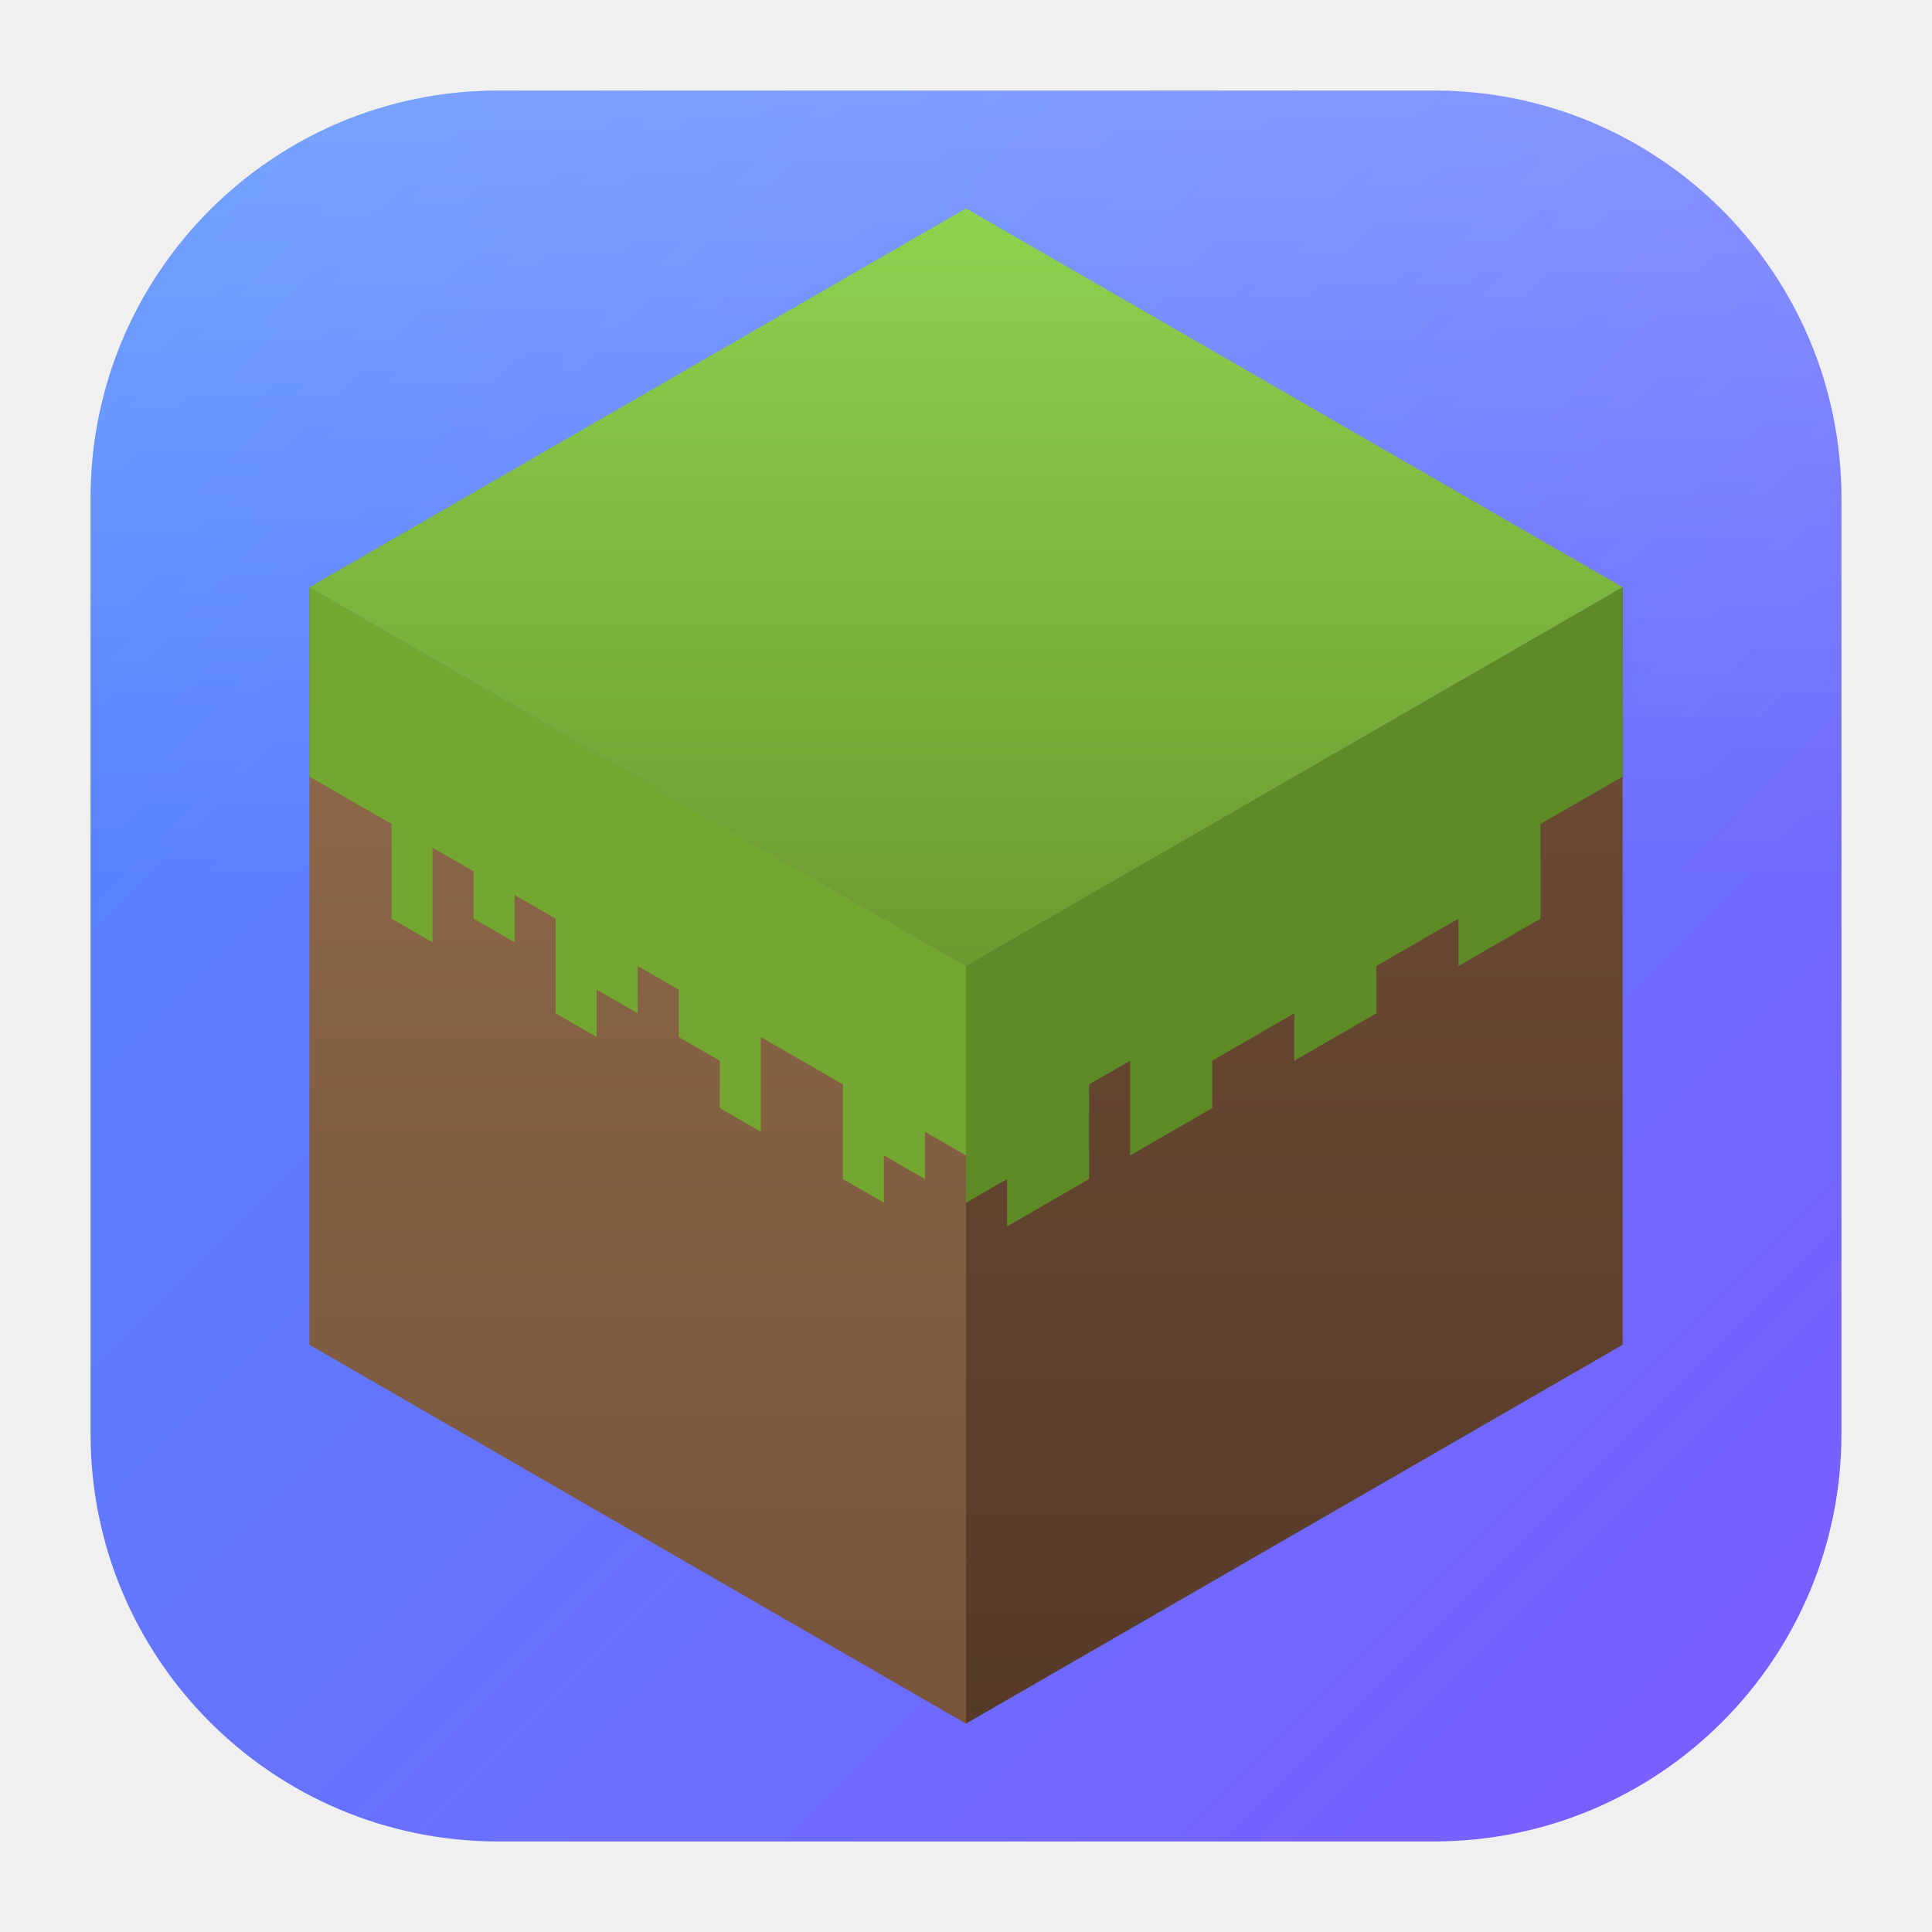
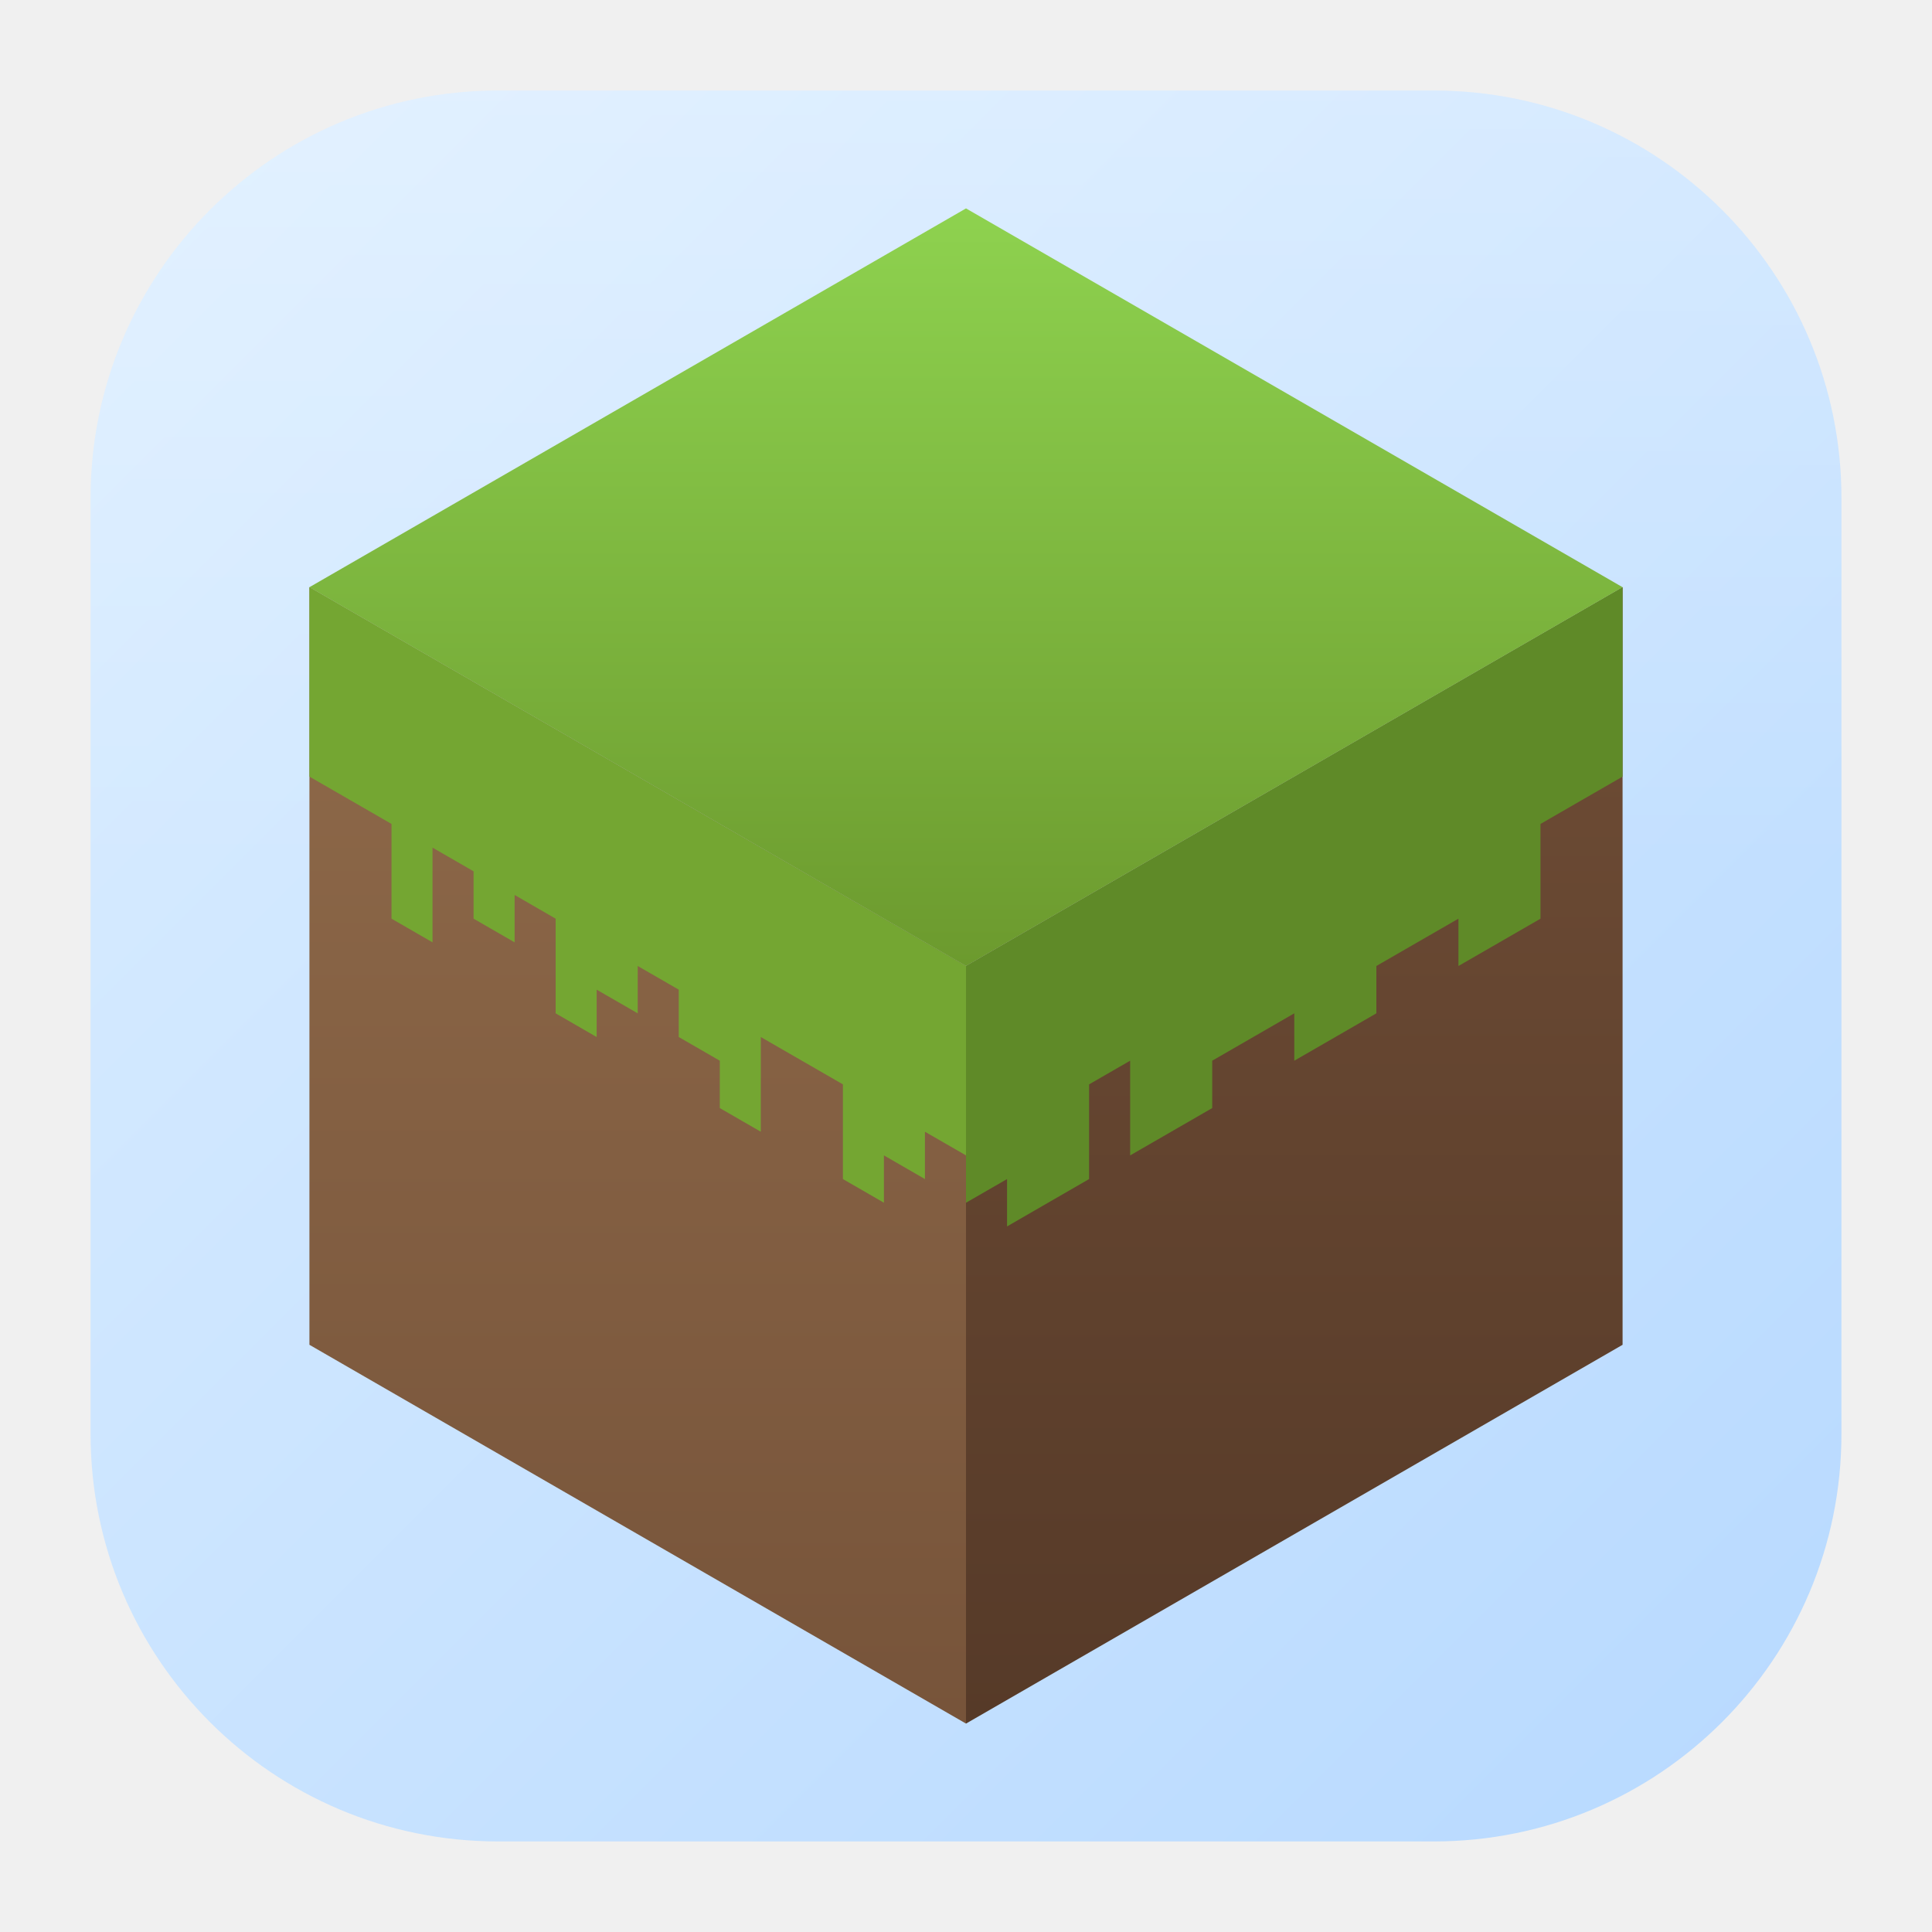
<svg xmlns="http://www.w3.org/2000/svg" viewBox="0 0 512 512" width="512" height="512">
  <defs>
    <linearGradient id="bg" x1="0" y1="0" x2="1" y2="1">
-       <stop offset="0" stop-color="#4f8cff" />
-       <stop offset="1" stop-color="#7c5cff" />
+       <stop offset="0" stop-color="#dceeff" />
+       <stop offset="1" stop-color="#b7d9ff" />
    </linearGradient>
    <linearGradient id="gloss" x1="0" y1="0" x2="0" y2="1">
      <stop offset="0" stop-color="#ffffff" stop-opacity="0.22" />
      <stop offset="0.45" stop-color="#ffffff" stop-opacity="0" />
    </linearGradient>
    <linearGradient id="grs-top-grad" gradientUnits="userSpaceOnUse" x1="0" y1="46" x2="0" y2="256">
      <stop offset="0" stop-color="#8ed24f" />
      <stop offset="1" stop-color="#6c9a2e" />
    </linearGradient>
    <linearGradient id="grs-left-grad" gradientUnits="userSpaceOnUse" x1="0" y1="151" x2="0" y2="466">
      <stop offset="0" stop-color="#8f6a4a" />
      <stop offset="1" stop-color="#77543a" />
    </linearGradient>
    <linearGradient id="grs-right-grad" gradientUnits="userSpaceOnUse" x1="0" y1="151" x2="0" y2="466">
      <stop offset="0" stop-color="#6f4d36" />
      <stop offset="1" stop-color="#563a28" />
    </linearGradient>
    <pattern id="grs-grain-top" width="16" height="16" patternUnits="userSpaceOnUse" patternTransform="matrix(11.375 6.5625 -11.375 6.5625 256.0 46.0)">
      <path fill="#ffffff" fill-opacity="0.07" d="        M256.000 46.000l11.375 6.562 l-11.375 6.562l-11.375 -6.562z         M278.750 59.125l11.375 6.562 l-11.375 6.562l-11.375 -6.562z         M301.500 72.250l11.375 6.562 l-11.375 6.562l-11.375 -6.562z         M358.375 105.062l11.375 6.562 l-11.375 6.562l-11.375 -6.562z         M381.125 118.188l11.375 6.562 l-11.375 6.562l-11.375 -6.562z         M312.875 91.938l11.375 6.562 l-11.375 6.562l-11.375 -6.562z         M312.875 105.062l11.375 6.562 l-11.375 6.562l-11.375 -6.562z         M324.250 111.625l11.375 6.562 l-11.375 6.562l-11.375 -6.562z         M347.000 124.750l11.375 6.562 l-11.375 6.562l-11.375 -6.562z         M358.375 131.312l11.375 6.562 l-11.375 6.562l-11.375 -6.562z         M403.875 157.562l11.375 6.562 l-11.375 6.562l-11.375 -6.562z         M244.625 78.812l11.375 6.562 l-11.375 6.562l-11.375 -6.562z         M290.125 105.062l11.375 6.562 l-11.375 6.562l-11.375 -6.562z         M347.000 151.000l11.375 6.562 l-11.375 6.562l-11.375 -6.562z         M381.125 170.688l11.375 6.562 l-11.375 6.562l-11.375 -6.562z         M290.125 131.312l11.375 6.562 l-11.375 6.562l-11.375 -6.562z         M233.250 111.625l11.375 6.562 l-11.375 6.562l-11.375 -6.562z         M278.750 137.875l11.375 6.562 l-11.375 6.562l-11.375 -6.562z         M290.125 144.438l11.375 6.562 l-11.375 6.562l-11.375 -6.562z         M324.250 164.125l11.375 6.562 l-11.375 6.562l-11.375 -6.562z         M176.375 91.938l11.375 6.562 l-11.375 6.562l-11.375 -6.562z         M199.125 105.062l11.375 6.562 l-11.375 6.562l-11.375 -6.562z         M267.375 144.438l11.375 6.562 l-11.375 6.562l-11.375 -6.562z         M290.125 157.562l11.375 6.562 l-11.375 6.562l-11.375 -6.562z         M187.750 111.625l11.375 6.562 l-11.375 6.562l-11.375 -6.562z         M199.125 118.188l11.375 6.562 l-11.375 6.562l-11.375 -6.562z         M210.500 124.750l11.375 6.562 l-11.375 6.562l-11.375 -6.562z         M324.250 190.375l11.375 6.562 l-11.375 6.562l-11.375 -6.562z         M312.875 196.938l11.375 6.562 l-11.375 6.562l-11.375 -6.562z         M153.625 118.188l11.375 6.562 l-11.375 6.562l-11.375 -6.562z         M176.375 131.312l11.375 6.562 l-11.375 6.562l-11.375 -6.562z         M210.500 151.000l11.375 6.562 l-11.375 6.562l-11.375 -6.562z         M221.875 157.562l11.375 6.562 l-11.375 6.562l-11.375 -6.562z         M312.875 210.062l11.375 6.562 l-11.375 6.562l-11.375 -6.562z         M210.500 164.125l11.375 6.562 l-11.375 6.562l-11.375 -6.562z         M301.500 216.625l11.375 6.562 l-11.375 6.562l-11.375 -6.562z         M130.875 131.312l11.375 6.562 l-11.375 6.562l-11.375 -6.562z         M153.625 144.438l11.375 6.562 l-11.375 6.562l-11.375 -6.562z         M210.500 177.250l11.375 6.562 l-11.375 6.562l-11.375 -6.562z         M221.875 210.062l11.375 6.562 l-11.375 6.562l-11.375 -6.562z         M85.375 144.438l11.375 6.562 l-11.375 6.562l-11.375 -6.562z         M153.625 183.812l11.375 6.562 l-11.375 6.562l-11.375 -6.562z" />
      <path fill="#000000" fill-opacity="0.05" d="        M324.250 85.375l11.375 6.562 l-11.375 6.562l-11.375 -6.562z         M256.000 59.125l11.375 6.562 l-11.375 6.562l-11.375 -6.562z         M267.375 65.688l11.375 6.562 l-11.375 6.562l-11.375 -6.562z         M335.625 105.062l11.375 6.562 l-11.375 6.562l-11.375 -6.562z         M369.750 124.750l11.375 6.562 l-11.375 6.562l-11.375 -6.562z         M392.500 137.875l11.375 6.562 l-11.375 6.562l-11.375 -6.562z         M244.625 65.688l11.375 6.562 l-11.375 6.562l-11.375 -6.562z         M290.125 91.938l11.375 6.562 l-11.375 6.562l-11.375 -6.562z         M301.500 111.625l11.375 6.562 l-11.375 6.562l-11.375 -6.562z         M210.500 72.250l11.375 6.562 l-11.375 6.562l-11.375 -6.562z         M244.625 91.938l11.375 6.562 l-11.375 6.562l-11.375 -6.562z         M267.375 105.062l11.375 6.562 l-11.375 6.562l-11.375 -6.562z         M312.875 131.312l11.375 6.562 l-11.375 6.562l-11.375 -6.562z         M324.250 137.875l11.375 6.562 l-11.375 6.562l-11.375 -6.562z         M244.625 105.062l11.375 6.562 l-11.375 6.562l-11.375 -6.562z         M335.625 157.562l11.375 6.562 l-11.375 6.562l-11.375 -6.562z         M187.750 85.375l11.375 6.562 l-11.375 6.562l-11.375 -6.562z         M210.500 98.500l11.375 6.562 l-11.375 6.562l-11.375 -6.562z         M221.875 105.062l11.375 6.562 l-11.375 6.562l-11.375 -6.562z         M347.000 177.250l11.375 6.562 l-11.375 6.562l-11.375 -6.562z         M233.250 124.750l11.375 6.562 l-11.375 6.562l-11.375 -6.562z         M312.875 170.688l11.375 6.562 l-11.375 6.562l-11.375 -6.562z         M233.250 137.875l11.375 6.562 l-11.375 6.562l-11.375 -6.562z         M165.000 111.625l11.375 6.562 l-11.375 6.562l-11.375 -6.562z         M176.375 118.188l11.375 6.562 l-11.375 6.562l-11.375 -6.562z         M221.875 144.438l11.375 6.562 l-11.375 6.562l-11.375 -6.562z         M199.125 144.438l11.375 6.562 l-11.375 6.562l-11.375 -6.562z         M244.625 170.688l11.375 6.562 l-11.375 6.562l-11.375 -6.562z         M267.375 183.812l11.375 6.562 l-11.375 6.562l-11.375 -6.562z         M165.000 137.875l11.375 6.562 l-11.375 6.562l-11.375 -6.562z         M233.250 177.250l11.375 6.562 l-11.375 6.562l-11.375 -6.562z         M278.750 203.500l11.375 6.562 l-11.375 6.562l-11.375 -6.562z         M130.875 144.438l11.375 6.562 l-11.375 6.562l-11.375 -6.562z         M153.625 157.562l11.375 6.562 l-11.375 6.562l-11.375 -6.562z         M210.500 190.375l11.375 6.562 l-11.375 6.562l-11.375 -6.562z         M233.250 203.500l11.375 6.562 l-11.375 6.562l-11.375 -6.562z         M96.750 137.875l11.375 6.562 l-11.375 6.562l-11.375 -6.562z         M119.500 151.000l11.375 6.562 l-11.375 6.562l-11.375 -6.562z         M142.250 164.125l11.375 6.562 l-11.375 6.562l-11.375 -6.562z         M119.500 164.125l11.375 6.562 l-11.375 6.562l-11.375 -6.562z         M233.250 229.750l11.375 6.562 l-11.375 6.562l-11.375 -6.562z         M256.000 242.875l11.375 6.562 l-11.375 6.562l-11.375 -6.562z" />
    </pattern>
    <pattern id="grs-grain-side-left" width="16" height="16" patternUnits="userSpaceOnUse" patternTransform="matrix(11.375 6.5625 0 13.125 74.0 151.0)">
      <path fill="#ffffff" fill-opacity="0.07" d="        M233.250 308.500l11.375 6.562 l0.000 13.125l-11.375 -6.562z         M119.500 256.000l11.375 6.562 l0.000 13.125l-11.375 -6.562z         M233.250 334.750l11.375 6.562 l0.000 13.125l-11.375 -6.562z         M96.750 269.125l11.375 6.562 l0.000 13.125l-11.375 -6.562z         M142.250 295.375l11.375 6.562 l0.000 13.125l-11.375 -6.562z         M221.875 354.438l11.375 6.562 l0.000 13.125l-11.375 -6.562z         M85.375 288.812l11.375 6.562 l0.000 13.125l-11.375 -6.562z         M199.125 367.562l11.375 6.562 l0.000 13.125l-11.375 -6.562z         M85.375 315.062l11.375 6.562 l0.000 13.125l-11.375 -6.562z         M108.125 328.188l11.375 6.562 l0.000 13.125l-11.375 -6.562z         M85.375 328.188l11.375 6.562 l0.000 13.125l-11.375 -6.562z         M130.875 354.438l11.375 6.562 l0.000 13.125l-11.375 -6.562z         M233.250 413.500l11.375 6.562 l0.000 13.125l-11.375 -6.562z         M176.375 393.812l11.375 6.562 l0.000 13.125l-11.375 -6.562z         M233.250 426.625l11.375 6.562 l0.000 13.125l-11.375 -6.562z         M153.625 393.812l11.375 6.562 l0.000 13.125l-11.375 -6.562z         M233.250 439.750l11.375 6.562 l0.000 13.125l-11.375 -6.562z" />
      <path fill="#000000" fill-opacity="0.05" d="        M210.500 282.250l11.375 6.562 l0.000 13.125l-11.375 -6.562z         M165.000 269.125l11.375 6.562 l0.000 13.125l-11.375 -6.562z         M244.625 315.062l11.375 6.562 l0.000 13.125l-11.375 -6.562z         M153.625 275.688l11.375 6.562 l0.000 13.125l-11.375 -6.562z         M233.250 321.625l11.375 6.562 l0.000 13.125l-11.375 -6.562z         M96.750 256.000l11.375 6.562 l0.000 13.125l-11.375 -6.562z         M142.250 282.250l11.375 6.562 l0.000 13.125l-11.375 -6.562z         M165.000 295.375l11.375 6.562 l0.000 13.125l-11.375 -6.562z         M199.125 315.062l11.375 6.562 l0.000 13.125l-11.375 -6.562z         M85.375 262.562l11.375 6.562 l0.000 13.125l-11.375 -6.562z         M108.125 288.812l11.375 6.562 l0.000 13.125l-11.375 -6.562z         M165.000 321.625l11.375 6.562 l0.000 13.125l-11.375 -6.562z         M165.000 334.750l11.375 6.562 l0.000 13.125l-11.375 -6.562z         M187.750 347.875l11.375 6.562 l0.000 13.125l-11.375 -6.562z         M244.625 380.688l11.375 6.562 l0.000 13.125l-11.375 -6.562z         M187.750 361.000l11.375 6.562 l0.000 13.125l-11.375 -6.562z         M244.625 393.812l11.375 6.562 l0.000 13.125l-11.375 -6.562z         M119.500 334.750l11.375 6.562 l0.000 13.125l-11.375 -6.562z         M244.625 406.938l11.375 6.562 l0.000 13.125l-11.375 -6.562z         M96.750 334.750l11.375 6.562 l0.000 13.125l-11.375 -6.562z         M142.250 361.000l11.375 6.562 l0.000 13.125l-11.375 -6.562z         M153.625 367.562l11.375 6.562 l0.000 13.125l-11.375 -6.562z         M108.125 354.438l11.375 6.562 l0.000 13.125l-11.375 -6.562z         M130.875 367.562l11.375 6.562 l0.000 13.125l-11.375 -6.562z         M96.750 361.000l11.375 6.562 l0.000 13.125l-11.375 -6.562z         M119.500 374.125l11.375 6.562 l0.000 13.125l-11.375 -6.562z         M130.875 380.688l11.375 6.562 l0.000 13.125l-11.375 -6.562z         M244.625 446.312l11.375 6.562 l0.000 13.125l-11.375 -6.562z" />
    </pattern>
    <pattern id="grs-grain-side-right" width="16" height="16" patternUnits="userSpaceOnUse" patternTransform="matrix(-11.375 6.5625 -11.375 19.6875 438.0 151.0)">
      <path fill="#ffffff" fill-opacity="0.07" d="        M221.875 341.312l-11.375 6.562 l-11.375 19.688l11.375 -6.562z         M324.250 295.375l-11.375 6.562 l-11.375 19.688l11.375 -6.562z         M199.125 380.688l-11.375 6.562 l-11.375 19.688l11.375 -6.562z         M324.250 321.625l-11.375 6.562 l-11.375 19.688l11.375 -6.562z         M278.750 347.875l-11.375 6.562 l-11.375 19.688l11.375 -6.562z         M187.750 413.500l-11.375 6.562 l-11.375 19.688l11.375 -6.562z         M312.875 354.438l-11.375 6.562 l-11.375 19.688l11.375 -6.562z         M187.750 439.750l-11.375 6.562 l-11.375 19.688l11.375 -6.562z         M290.125 393.812l-11.375 6.562 l-11.375 19.688l11.375 -6.562z         M267.375 406.938l-11.375 6.562 l-11.375 19.688l11.375 -6.562z         M278.750 413.500l-11.375 6.562 l-11.375 19.688l11.375 -6.562z         M233.250 439.750l-11.375 6.562 l-11.375 19.688l11.375 -6.562z         M130.875 498.812l-11.375 6.562 l-11.375 19.688l11.375 -6.562z         M176.375 485.688l-11.375 6.562 l-11.375 19.688l11.375 -6.562z         M119.500 518.500l-11.375 6.562 l-11.375 19.688l11.375 -6.562z         M187.750 492.250l-11.375 6.562 l-11.375 19.688l11.375 -6.562z         M108.125 538.188l-11.375 6.562 l-11.375 19.688l11.375 -6.562z" />
    </pattern>
  </defs>
  <rect x="24" y="24" width="464" height="464" rx="108" fill="url(#bg)" />
  <rect x="24" y="24" width="464" height="464" rx="108" fill="url(#gloss)" />
  <g transform="translate(11.2527 11.2527) scale(0.956044)">
    <polygon points="74.00,151.00 256.00,256.00 256.00,466.00 74.00,361.00" fill="url(#grs-left-grad)" />
    <polygon points="74.00,151.00 256.00,256.00 256.00,308.50 244.62,301.94 244.62,315.06 233.25,308.50 233.25,321.62 221.88,315.06 221.88,288.81 210.50,282.25 199.12,275.69 199.12,301.94 187.75,295.38 187.75,282.25 176.38,275.69 176.38,262.56 165.00,256.00 165.00,269.12 153.62,262.56 153.62,275.69 142.25,269.12 142.25,242.88 130.88,236.31 130.88,249.44 119.50,242.88 119.50,229.75 108.12,223.19 108.12,249.44 96.75,242.88 96.75,216.62 85.38,210.06 74.00,203.50" fill="#74a632" />
    <polygon points="74.00,151.00 256.00,256.00 256.00,466.00 74.00,361.00" fill="url(#grs-grain-side-left)" />
    <polygon points="438.00,151.00 256.00,256.00 256.00,466.00 438.00,361.00" fill="url(#grs-right-grad)" />
    <polygon points="438.00,151.00 256.00,256.00 256.00,321.62 267.38,315.06 267.38,328.19 278.75,321.62 290.12,315.06 290.12,288.81 301.50,282.25 301.50,308.50 312.88,301.94 324.25,295.38 324.25,282.25 335.62,275.69 347.00,269.12 347.00,282.25 358.38,275.69 369.75,269.12 369.75,256.00 381.12,249.44 392.50,242.88 392.50,256.00 403.88,249.44 415.25,242.88 415.25,216.62 426.62,210.06 438.00,203.50" fill="#5f8a28" />
    <polygon points="438.00,151.00 256.00,256.00 256.00,466.00 438.00,361.00" fill="url(#grs-grain-side-right)" />
    <polygon points="256.00,46.00 438.00,151.00 256.00,256.00 74.00,151.00" fill="url(#grs-top-grad)" />
    <polygon points="256.00,46.00 438.00,151.00 256.00,256.00 74.00,151.00" fill="url(#grs-grain-top)" />
  </g>
</svg>
